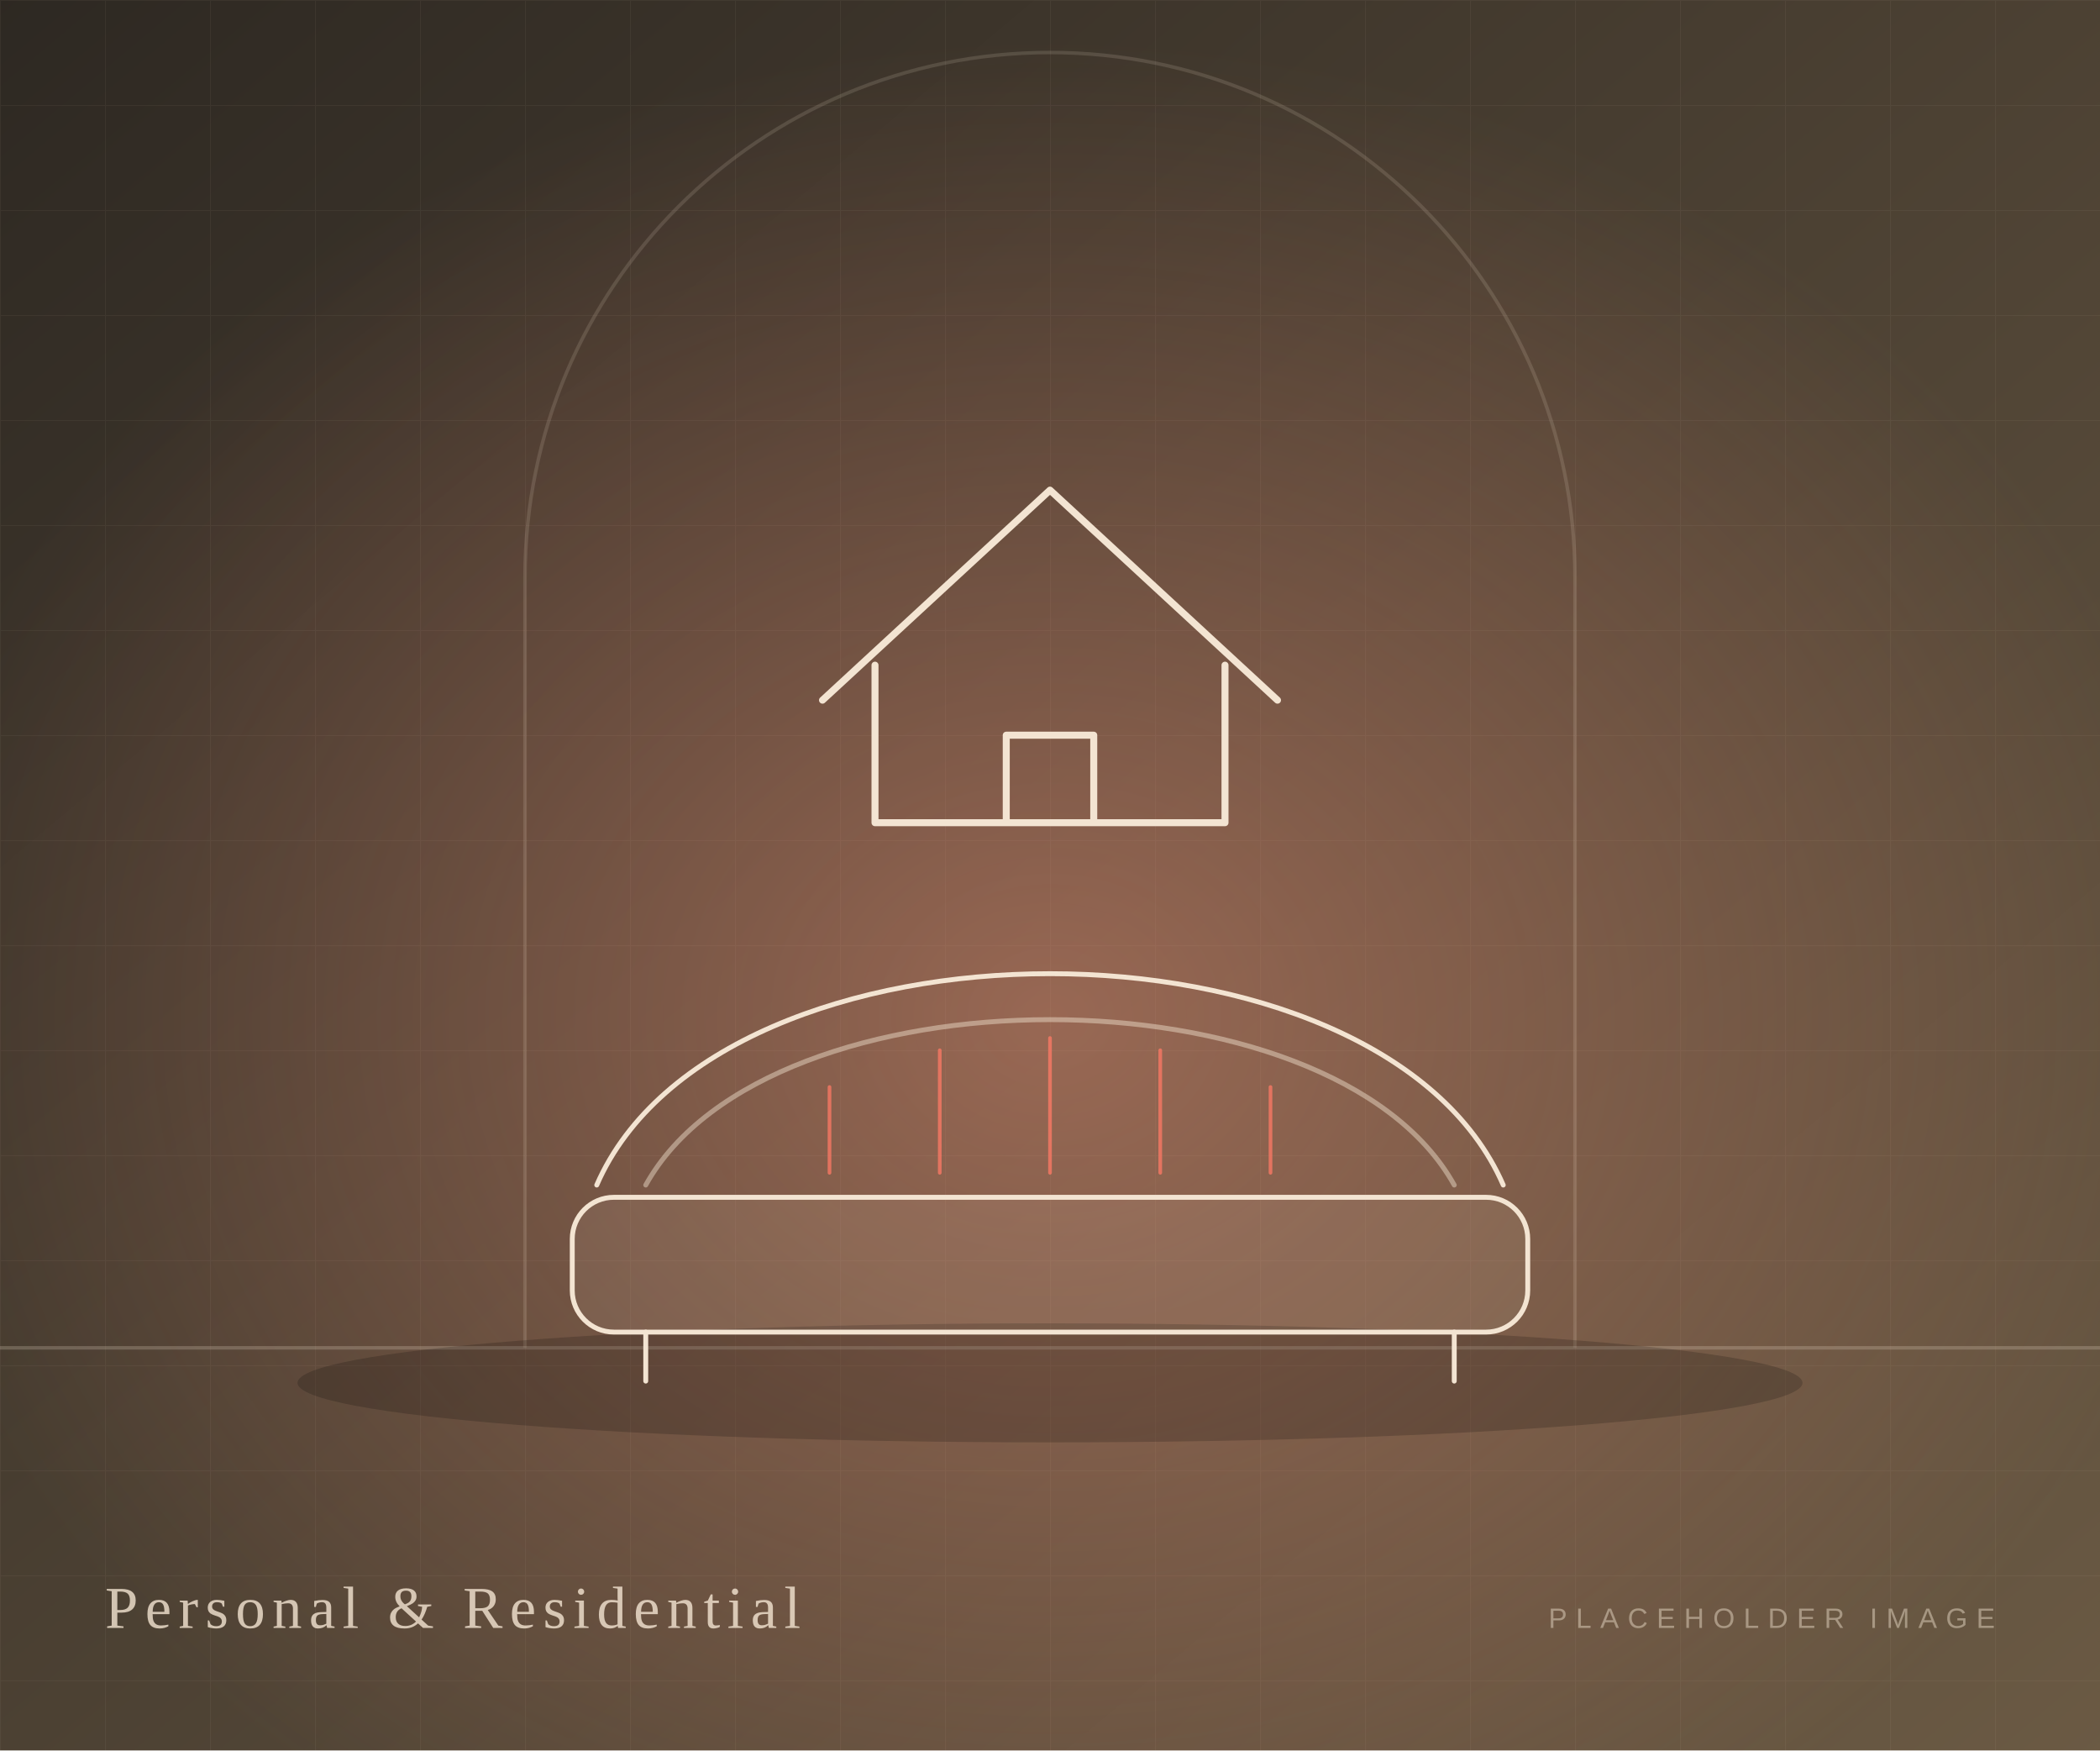
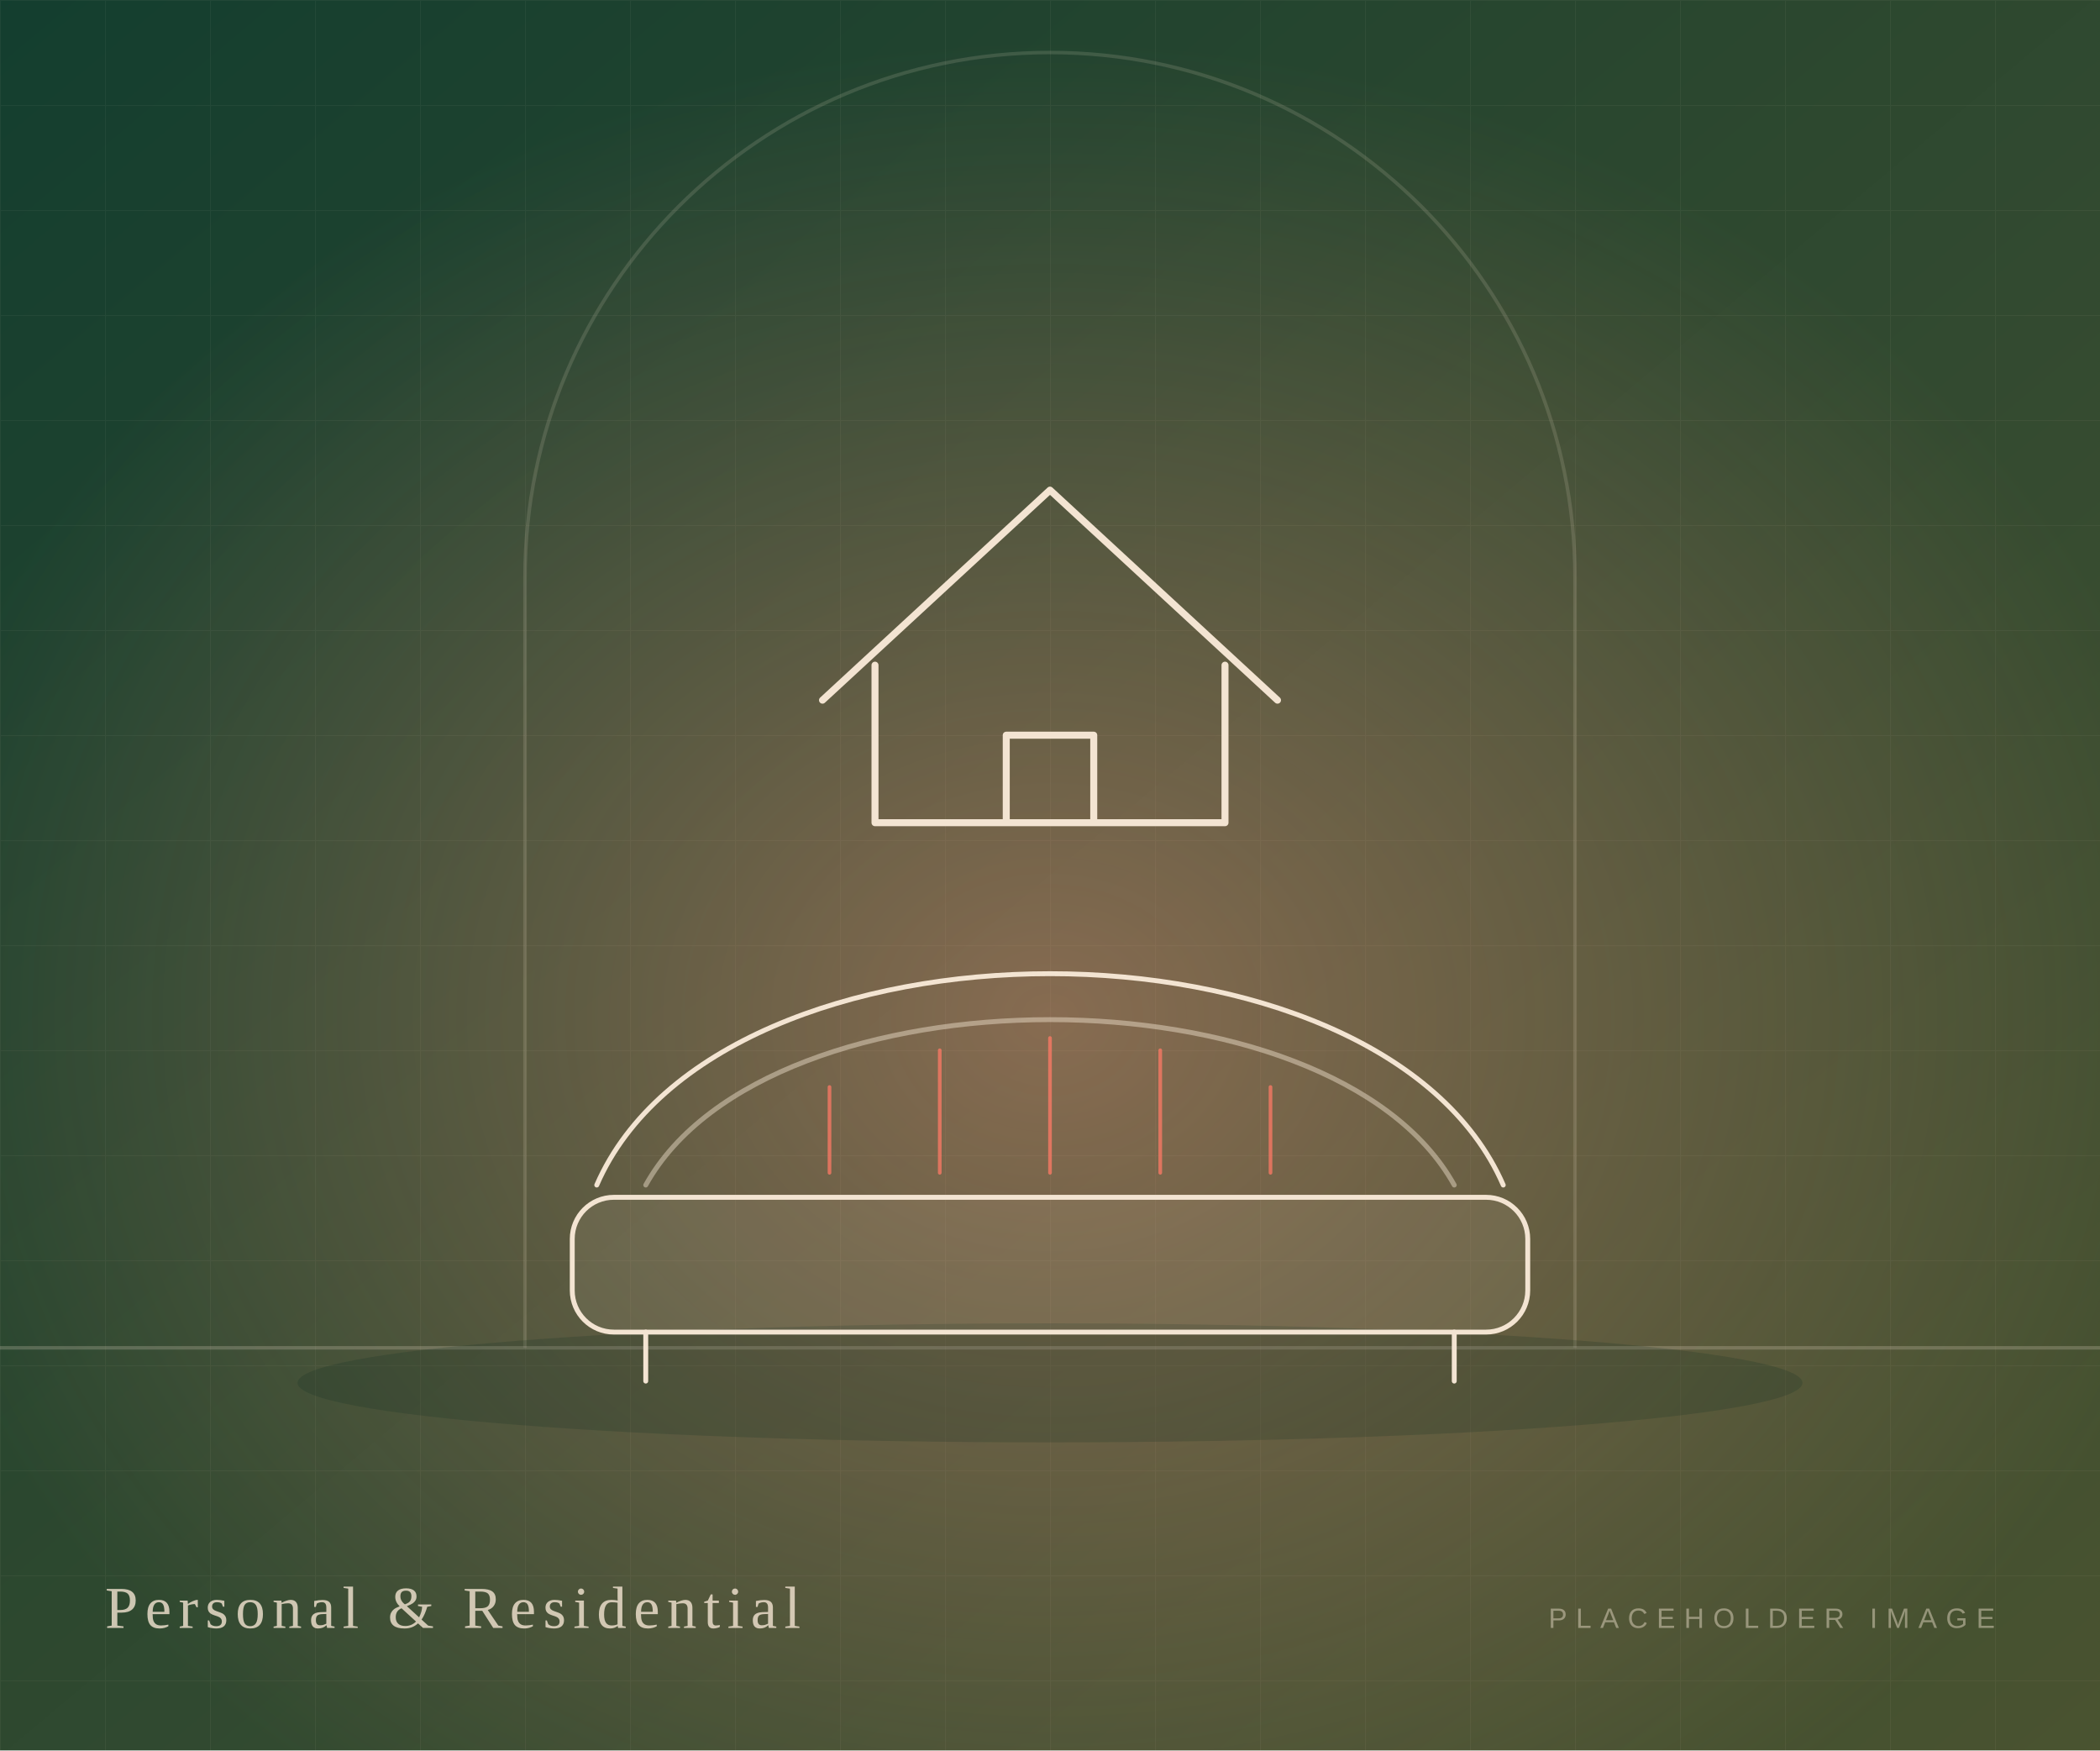
<svg xmlns="http://www.w3.org/2000/svg" viewBox="0 0 1200 1000" preserveAspectRatio="xMidYMid slice" role="img" aria-label="Personal &amp; Residential placeholder">
  <defs>
    <linearGradient id="bg" x1="0" y1="0" x2="1" y2="1">
-       <stop offset="0" stop-color="#2d2822" />
-       <stop offset="1" stop-color="#6b5a44" />
+       <stop offset="0" stop-color="#133E2F" />
+       <stop offset="1" stop-color="#4A5330" />
    </linearGradient>
    <radialGradient id="glow" cx="0.5" cy="0.58" r="0.55">
      <stop offset="0" stop-color="#ff9b7f" stop-opacity="0.42" />
      <stop offset="1" stop-color="#ff9b7f" stop-opacity="0" />
    </radialGradient>
    <pattern id="grid" width="60" height="60" patternUnits="userSpaceOnUse">
      <path d="M60 0H0V60" fill="none" stroke="#f3e4d2" stroke-opacity="0.05" />
    </pattern>
  </defs>
  <rect width="1200" height="1000" fill="url(#bg)" />
  <rect width="1200" height="1000" fill="url(#grid)" />
  <rect width="1200" height="1000" fill="url(#glow)" />
  <path d="M300 770V330a300 300 0 0 1 600 0v440" fill="none" stroke="#f3e4d2" stroke-opacity="0.14" stroke-width="2" />
  <path d="M0 770H1200" stroke="#f3e4d2" stroke-opacity="0.22" stroke-width="2" />
-   <ellipse cx="600" cy="790" rx="430" ry="34" fill="#000" fill-opacity="0.18" />
+   <ellipse cx="600" cy="790" rx="430" ry="34" fill="#0A2A1F" fill-opacity="0.18" />
  <g fill="none" stroke="#f3e4d2" stroke-width="4" stroke-linecap="round" stroke-linejoin="round">
    <path d="M470 400L600 280L730 400M500 380V470H700V380M575 470V420H625V470" />
    <g transform="translate(180 250) scale(0.7)">
      <rect x="210" y="620" width="780" height="110" rx="34" fill="#f3e4d2" fill-opacity="0.08" />
      <path d="M230 610C330 380 870 380 970 610" />
      <path d="M270 610C370 430 830 430 930 610" stroke-opacity="0.45" />
      <g stroke="#ff7a66" stroke-opacity="0.75" stroke-width="3">
        <path d="M420 530V600M510 500V600M600 490V600M690 500V600M780 530V600" />
      </g>
      <path d="M270 730V770M930 730V770" />
    </g>
  </g>
  <text x="60" y="930" font-family="Georgia, 'Times New Roman', serif" font-size="34" fill="#f3e4d2" fill-opacity="0.8" letter-spacing="4">Personal &amp; Residential</text>
  <text x="1140" y="930" text-anchor="end" font-family="Arial, Helvetica, sans-serif" font-size="16" fill="#f3e4d2" fill-opacity="0.45" letter-spacing="5">PLACEHOLDER IMAGE</text>
</svg>
